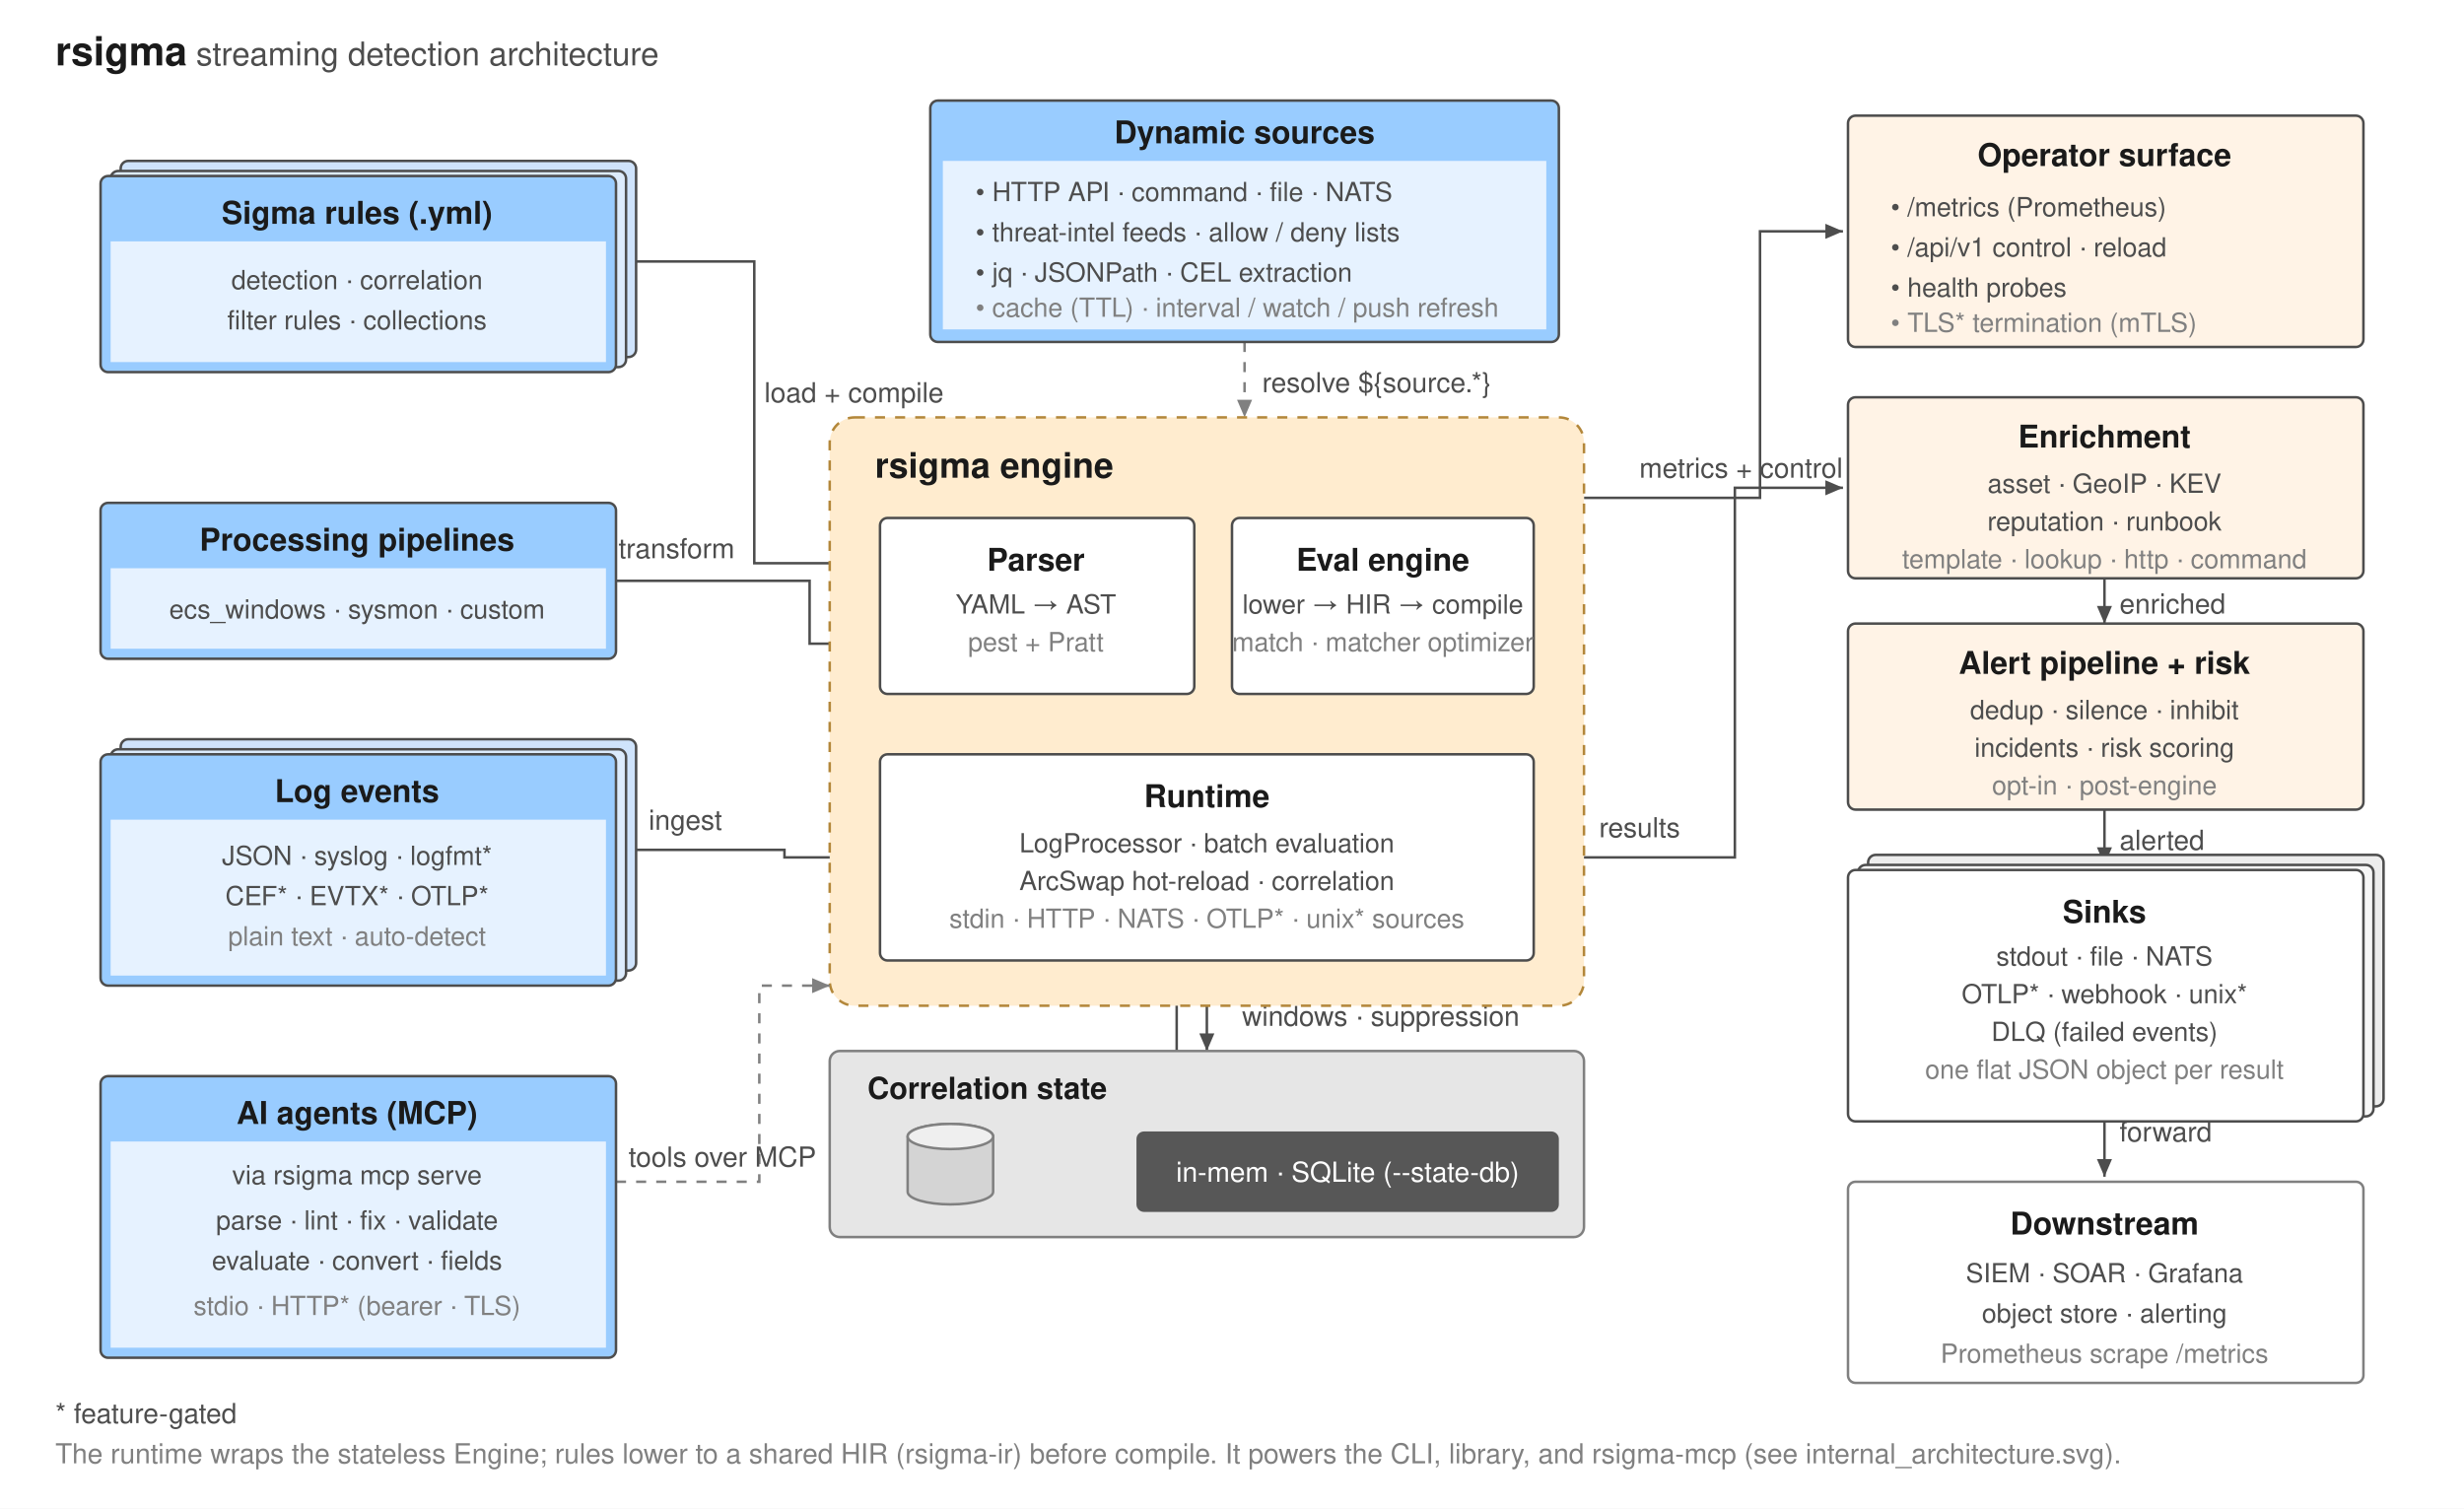
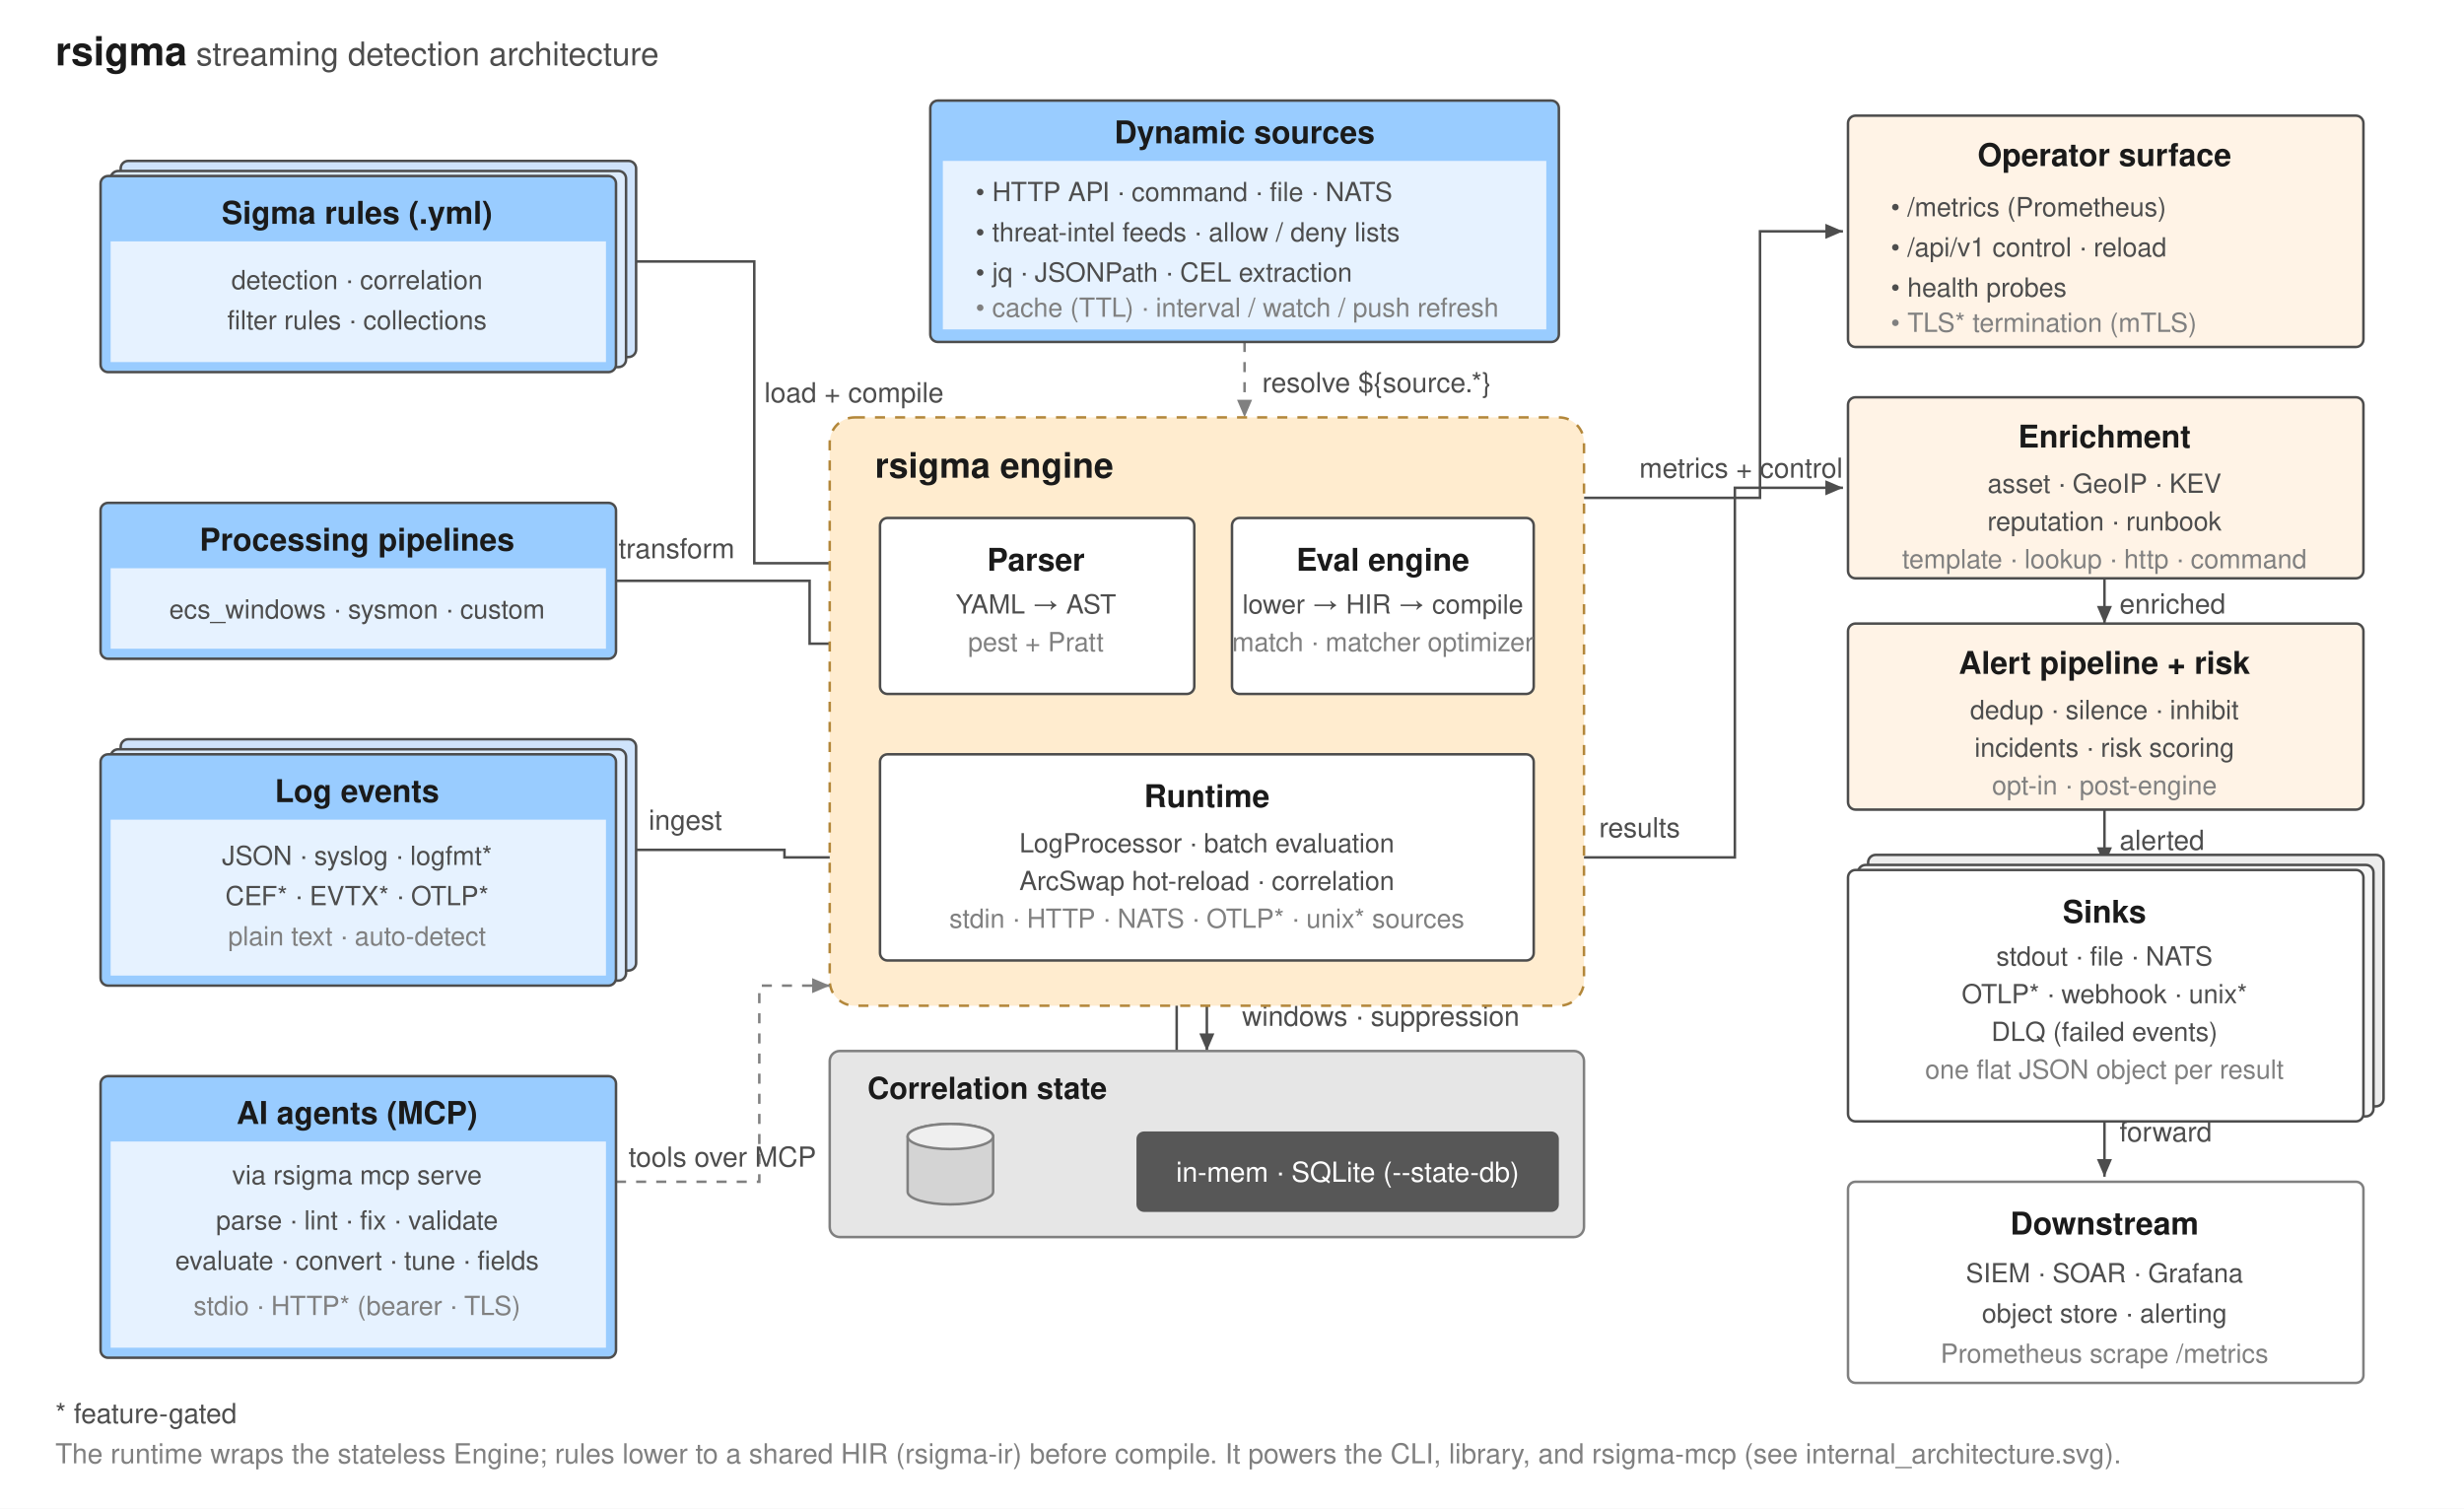
<svg xmlns="http://www.w3.org/2000/svg" width="980" height="600" viewBox="0 0 980 600" font-family="Helvetica, Arial, sans-serif">
  <defs>
    <marker id="arrow" markerWidth="9" markerHeight="9" refX="7" refY="3" orient="auto" markerUnits="userSpaceOnUse">
      <path d="M0,0 L7,3 L0,6 Z" fill="#4d4d4d" />
    </marker>
    <marker id="arrowg" markerWidth="9" markerHeight="9" refX="7" refY="3" orient="auto" markerUnits="userSpaceOnUse">
      <path d="M0,0 L7,3 L0,6 Z" fill="#808080" />
    </marker>
  </defs>
  <rect x="0" y="0" width="980" height="600" fill="#ffffff" />
  <text x="22" y="26" font-size="16" font-weight="bold" fill="#1a1a1a">rsigma</text>
  <text x="78" y="26" font-size="13" fill="#4d4d4d">streaming detection architecture</text>
  <path d="M253,104 L300,104 L300,224 L348,224" fill="none" stroke="#4d4d4d" marker-end="url(#arrow)" />
  <text x="304" y="160" font-size="11" fill="#4d4d4d">load + compile</text>
  <path d="M245,231 L322,231 L322,256 L348,256" fill="none" stroke="#4d4d4d" marker-end="url(#arrow)" />
  <text x="246" y="222" font-size="11" fill="#4d4d4d">transform</text>
  <path d="M253,338 L312,338 L312,341 L348,341" fill="none" stroke="#4d4d4d" marker-end="url(#arrow)" />
  <text x="258" y="330" font-size="11" fill="#4d4d4d">ingest</text>
  <path d="M495,136 L495,166" fill="none" stroke="#808080" stroke-dasharray="4 4" marker-end="url(#arrowg)" />
  <text x="502" y="156" font-size="11" fill="#4d4d4d">resolve ${source.*}</text>
  <path d="M475,241 L488,241" fill="none" stroke="#4d4d4d" marker-end="url(#arrow)" />
  <path d="M412,276 L412,298" fill="none" stroke="#4d4d4d" marker-end="url(#arrow)" />
  <path d="M550,276 L550,298" fill="none" stroke="#4d4d4d" marker-end="url(#arrow)" />
  <path d="M480,384 L480,418" fill="none" stroke="#4d4d4d" marker-end="url(#arrow)" />
  <path d="M468,418 L468,386" fill="none" stroke="#4d4d4d" marker-end="url(#arrow)" />
  <text x="494" y="408" font-size="11" fill="#4d4d4d">windows · suppression</text>
  <path d="M630,198 L700,198 L700,92 L733,92" fill="none" stroke="#4d4d4d" marker-end="url(#arrow)" />
  <text x="652" y="190" font-size="11" fill="#4d4d4d">metrics + control</text>
  <path d="M610,341 L690,341 L690,194 L733,194" fill="none" stroke="#4d4d4d" marker-end="url(#arrow)" />
  <text x="636" y="333" font-size="11" fill="#4d4d4d">results</text>
  <path d="M837,230 L837,248" fill="none" stroke="#4d4d4d" marker-end="url(#arrow)" />
  <text x="843" y="244" font-size="11" fill="#4d4d4d">enriched</text>
  <path d="M837,322 L837,344" fill="none" stroke="#4d4d4d" marker-end="url(#arrow)" />
  <text x="843" y="338" font-size="11" fill="#4d4d4d">alerted</text>
  <path d="M837,430 L837,468" fill="none" stroke="#4d4d4d" marker-end="url(#arrow)" />
  <text x="843" y="454" font-size="11" fill="#4d4d4d">forward</text>
  <rect x="330" y="166" width="300" height="234" rx="10" fill="#ffeccf" stroke="#b3873a" stroke-dasharray="4 4" />
  <text x="348" y="190" font-size="14" font-weight="bold" fill="#1a1a1a">rsigma engine</text>
  <rect x="350" y="206" width="125" height="70" rx="3" fill="#ffffff" stroke="#4d4d4d" />
  <text x="412" y="227" font-size="12.5" font-weight="bold" text-anchor="middle" fill="#1a1a1a">Parser</text>
  <text x="412" y="244" font-size="10.5" text-anchor="middle" fill="#4d4d4d">YAML → AST</text>
  <text x="412" y="259" font-size="10.5" text-anchor="middle" fill="#808080">pest + Pratt</text>
  <rect x="490" y="206" width="120" height="70" rx="3" fill="#ffffff" stroke="#4d4d4d" />
  <text x="550" y="227" font-size="12.5" font-weight="bold" text-anchor="middle" fill="#1a1a1a">Eval engine</text>
  <text x="550" y="244" font-size="10.5" text-anchor="middle" fill="#4d4d4d">lower → HIR → compile</text>
  <text x="550" y="259" font-size="10.5" text-anchor="middle" fill="#808080">match · matcher optimizer</text>
  <rect x="350" y="300" width="260" height="82" rx="3" fill="#ffffff" stroke="#4d4d4d" />
  <text x="480" y="321" font-size="12.5" font-weight="bold" text-anchor="middle" fill="#1a1a1a">Runtime</text>
  <text x="480" y="339" font-size="10.5" text-anchor="middle" fill="#4d4d4d">LogProcessor · batch evaluation</text>
  <text x="480" y="354" font-size="10.5" text-anchor="middle" fill="#4d4d4d">ArcSwap hot-reload · correlation</text>
  <text x="480" y="369" font-size="10.5" text-anchor="middle" fill="#808080">stdin · HTTP · NATS · OTLP* · unix* sources</text>
  <rect x="330" y="418" width="300" height="74" rx="4" fill="#e6e6e6" stroke="#808080" />
  <text x="345" y="437" font-size="12" font-weight="bold" fill="#1a1a1a">Correlation state</text>
  <path d="M361,452 a17,5 0 0 1 34,0 l0,22 a17,5 0 0 1 -34,0 Z" fill="#d4d4d4" stroke="#808080" />
  <ellipse cx="378" cy="452" rx="17" ry="5" fill="#efefef" stroke="#808080" />
  <rect x="452" y="450" width="168" height="32" rx="3" fill="#575757" />
  <text x="536" y="470" font-size="11" text-anchor="middle" fill="#ffffff">in-mem · SQLite (--state-db)</text>
  <rect x="370" y="40" width="250" height="96" rx="3" fill="#99ccff" stroke="#4d4d4d" />
  <text x="495" y="57" font-size="12.5" font-weight="bold" text-anchor="middle" fill="#1a1a1a">Dynamic sources</text>
  <rect x="375" y="64" width="240" height="67" fill="#e6f2ff" stroke="none" />
  <text x="388" y="80" font-size="10.5" fill="#4d4d4d">• HTTP API · command · file · NATS</text>
  <text x="388" y="96" font-size="10.5" fill="#4d4d4d">• threat-intel feeds · allow / deny lists</text>
  <text x="388" y="112" font-size="10.5" fill="#4d4d4d">• jq · JSONPath · CEL extraction</text>
  <text x="388" y="126" font-size="10.5" fill="#808080">• cache (TTL) · interval / watch / push refresh</text>
  <rect x="48" y="64" width="205" height="78" rx="3" fill="#cfe3fb" stroke="#4d4d4d" />
  <rect x="44" y="68" width="205" height="78" rx="3" fill="#dcebfc" stroke="#4d4d4d" />
  <rect x="40" y="70" width="205" height="78" rx="3" fill="#99ccff" stroke="#4d4d4d" />
  <text x="142" y="89" font-size="12.5" font-weight="bold" text-anchor="middle" fill="#1a1a1a">Sigma rules (.yml)</text>
  <rect x="44" y="96" width="197" height="48" fill="#e6f2ff" stroke="none" />
  <text x="142" y="115" font-size="10.5" text-anchor="middle" fill="#4d4d4d">detection · correlation</text>
  <text x="142" y="131" font-size="10.5" text-anchor="middle" fill="#4d4d4d">filter rules · collections</text>
  <rect x="40" y="200" width="205" height="62" rx="3" fill="#99ccff" stroke="#4d4d4d" />
  <text x="142" y="219" font-size="12.5" font-weight="bold" text-anchor="middle" fill="#1a1a1a">Processing pipelines</text>
  <rect x="44" y="226" width="197" height="32" fill="#e6f2ff" stroke="none" />
  <text x="142" y="246" font-size="10.5" text-anchor="middle" fill="#4d4d4d">ecs_windows · sysmon · custom</text>
  <rect x="48" y="294" width="205" height="92" rx="3" fill="#cfe3fb" stroke="#4d4d4d" />
  <rect x="44" y="298" width="205" height="92" rx="3" fill="#dcebfc" stroke="#4d4d4d" />
  <rect x="40" y="300" width="205" height="92" rx="3" fill="#99ccff" stroke="#4d4d4d" />
  <text x="142" y="319" font-size="12.5" font-weight="bold" text-anchor="middle" fill="#1a1a1a">Log events</text>
  <rect x="44" y="326" width="197" height="62" fill="#e6f2ff" stroke="none" />
  <text x="142" y="344" font-size="10.5" text-anchor="middle" fill="#4d4d4d">JSON · syslog · logfmt*</text>
  <text x="142" y="360" font-size="10.5" text-anchor="middle" fill="#4d4d4d">CEF* · EVTX* · OTLP*</text>
  <text x="142" y="376" font-size="10.5" text-anchor="middle" fill="#808080">plain text · auto-detect</text>
  <rect x="735" y="46" width="205" height="92" rx="3" fill="#fff3e6" stroke="#4d4d4d" />
  <text x="837" y="66" font-size="12.5" font-weight="bold" text-anchor="middle" fill="#1a1a1a">Operator surface</text>
  <text x="752" y="86" font-size="10.5" fill="#4d4d4d">• /metrics (Prometheus)</text>
  <text x="752" y="102" font-size="10.5" fill="#4d4d4d">• /api/v1 control · reload</text>
  <text x="752" y="118" font-size="10.5" fill="#4d4d4d">• health probes</text>
  <text x="752" y="132" font-size="10.5" fill="#808080">• TLS* termination (mTLS)</text>
  <rect x="735" y="158" width="205" height="72" rx="3" fill="#fff3e6" stroke="#4d4d4d" />
  <text x="837" y="178" font-size="12.5" font-weight="bold" text-anchor="middle" fill="#1a1a1a">Enrichment</text>
  <text x="837" y="196" font-size="10.5" text-anchor="middle" fill="#4d4d4d">asset · GeoIP · KEV</text>
  <text x="837" y="211" font-size="10.5" text-anchor="middle" fill="#4d4d4d">reputation · runbook</text>
  <text x="837" y="226" font-size="10.5" text-anchor="middle" fill="#808080">template · lookup · http · command</text>
  <rect x="735" y="248" width="205" height="74" rx="3" fill="#fff3e6" stroke="#4d4d4d" />
  <text x="837" y="268" font-size="12.5" font-weight="bold" text-anchor="middle" fill="#1a1a1a">Alert pipeline + risk</text>
  <text x="837" y="286" font-size="10.5" text-anchor="middle" fill="#4d4d4d">dedup · silence · inhibit</text>
  <text x="837" y="301" font-size="10.5" text-anchor="middle" fill="#4d4d4d">incidents · risk scoring</text>
  <text x="837" y="316" font-size="10.5" text-anchor="middle" fill="#808080">opt-in · post-engine</text>
  <rect x="743" y="340" width="205" height="100" rx="3" fill="#ededed" stroke="#4d4d4d" />
  <rect x="739" y="344" width="205" height="100" rx="3" fill="#f6f6f6" stroke="#4d4d4d" />
  <rect x="735" y="346" width="205" height="100" rx="3" fill="#ffffff" stroke="#4d4d4d" />
  <text x="837" y="367" font-size="12.5" font-weight="bold" text-anchor="middle" fill="#1a1a1a">Sinks</text>
  <text x="837" y="384" font-size="10.5" text-anchor="middle" fill="#4d4d4d">stdout · file · NATS</text>
  <text x="837" y="399" font-size="10.5" text-anchor="middle" fill="#4d4d4d">OTLP* · webhook · unix*</text>
  <text x="837" y="414" font-size="10.5" text-anchor="middle" fill="#4d4d4d">DLQ (failed events)</text>
  <text x="837" y="429" font-size="10.5" text-anchor="middle" fill="#808080">one flat JSON object per result</text>
  <rect x="735" y="470" width="205" height="80" rx="3" fill="#ffffff" stroke="#808080" />
  <text x="837" y="491" font-size="12.5" font-weight="bold" text-anchor="middle" fill="#1a1a1a">Downstream</text>
  <text x="837" y="510" font-size="10.5" text-anchor="middle" fill="#4d4d4d">SIEM · SOAR · Grafana</text>
  <text x="837" y="526" font-size="10.5" text-anchor="middle" fill="#4d4d4d">object store · alerting</text>
  <text x="837" y="542" font-size="10.5" text-anchor="middle" fill="#808080">Prometheus scrape /metrics</text>
  <path d="M245,470 L302,470 L302,392 L330,392" fill="none" stroke="#808080" stroke-dasharray="4 4" marker-end="url(#arrowg)" />
  <text x="250" y="464" font-size="11" fill="#4d4d4d">tools over MCP</text>
  <rect x="40" y="428" width="205" height="112" rx="3" fill="#99ccff" stroke="#4d4d4d" />
  <text x="142" y="447" font-size="12.5" font-weight="bold" text-anchor="middle" fill="#1a1a1a">AI agents (MCP)</text>
  <rect x="44" y="454" width="197" height="82" fill="#e6f2ff" stroke="none" />
  <text x="142" y="471" font-size="10.5" text-anchor="middle" fill="#4d4d4d">via rsigma mcp serve</text>
  <text x="142" y="489" font-size="10.5" text-anchor="middle" fill="#4d4d4d">parse · lint · fix · validate</text>
-   <text x="142" y="505" font-size="10.5" text-anchor="middle" fill="#4d4d4d">evaluate · convert · fields</text>
+   <text x="142" y="505" font-size="10.5" text-anchor="middle" fill="#4d4d4d">evaluate · convert · tune · fields</text>
  <text x="142" y="523" font-size="10.5" text-anchor="middle" fill="#808080">stdio · HTTP* (bearer · TLS)</text>
  <text x="22" y="566" font-size="11" fill="#4d4d4d">*  feature-gated</text>
  <text x="22" y="582" font-size="11" fill="#808080">The runtime wraps the stateless Engine; rules lower to a shared HIR (rsigma-ir) before compile. It powers the CLI, library, and rsigma-mcp (see internal_architecture.svg).</text>
</svg>
